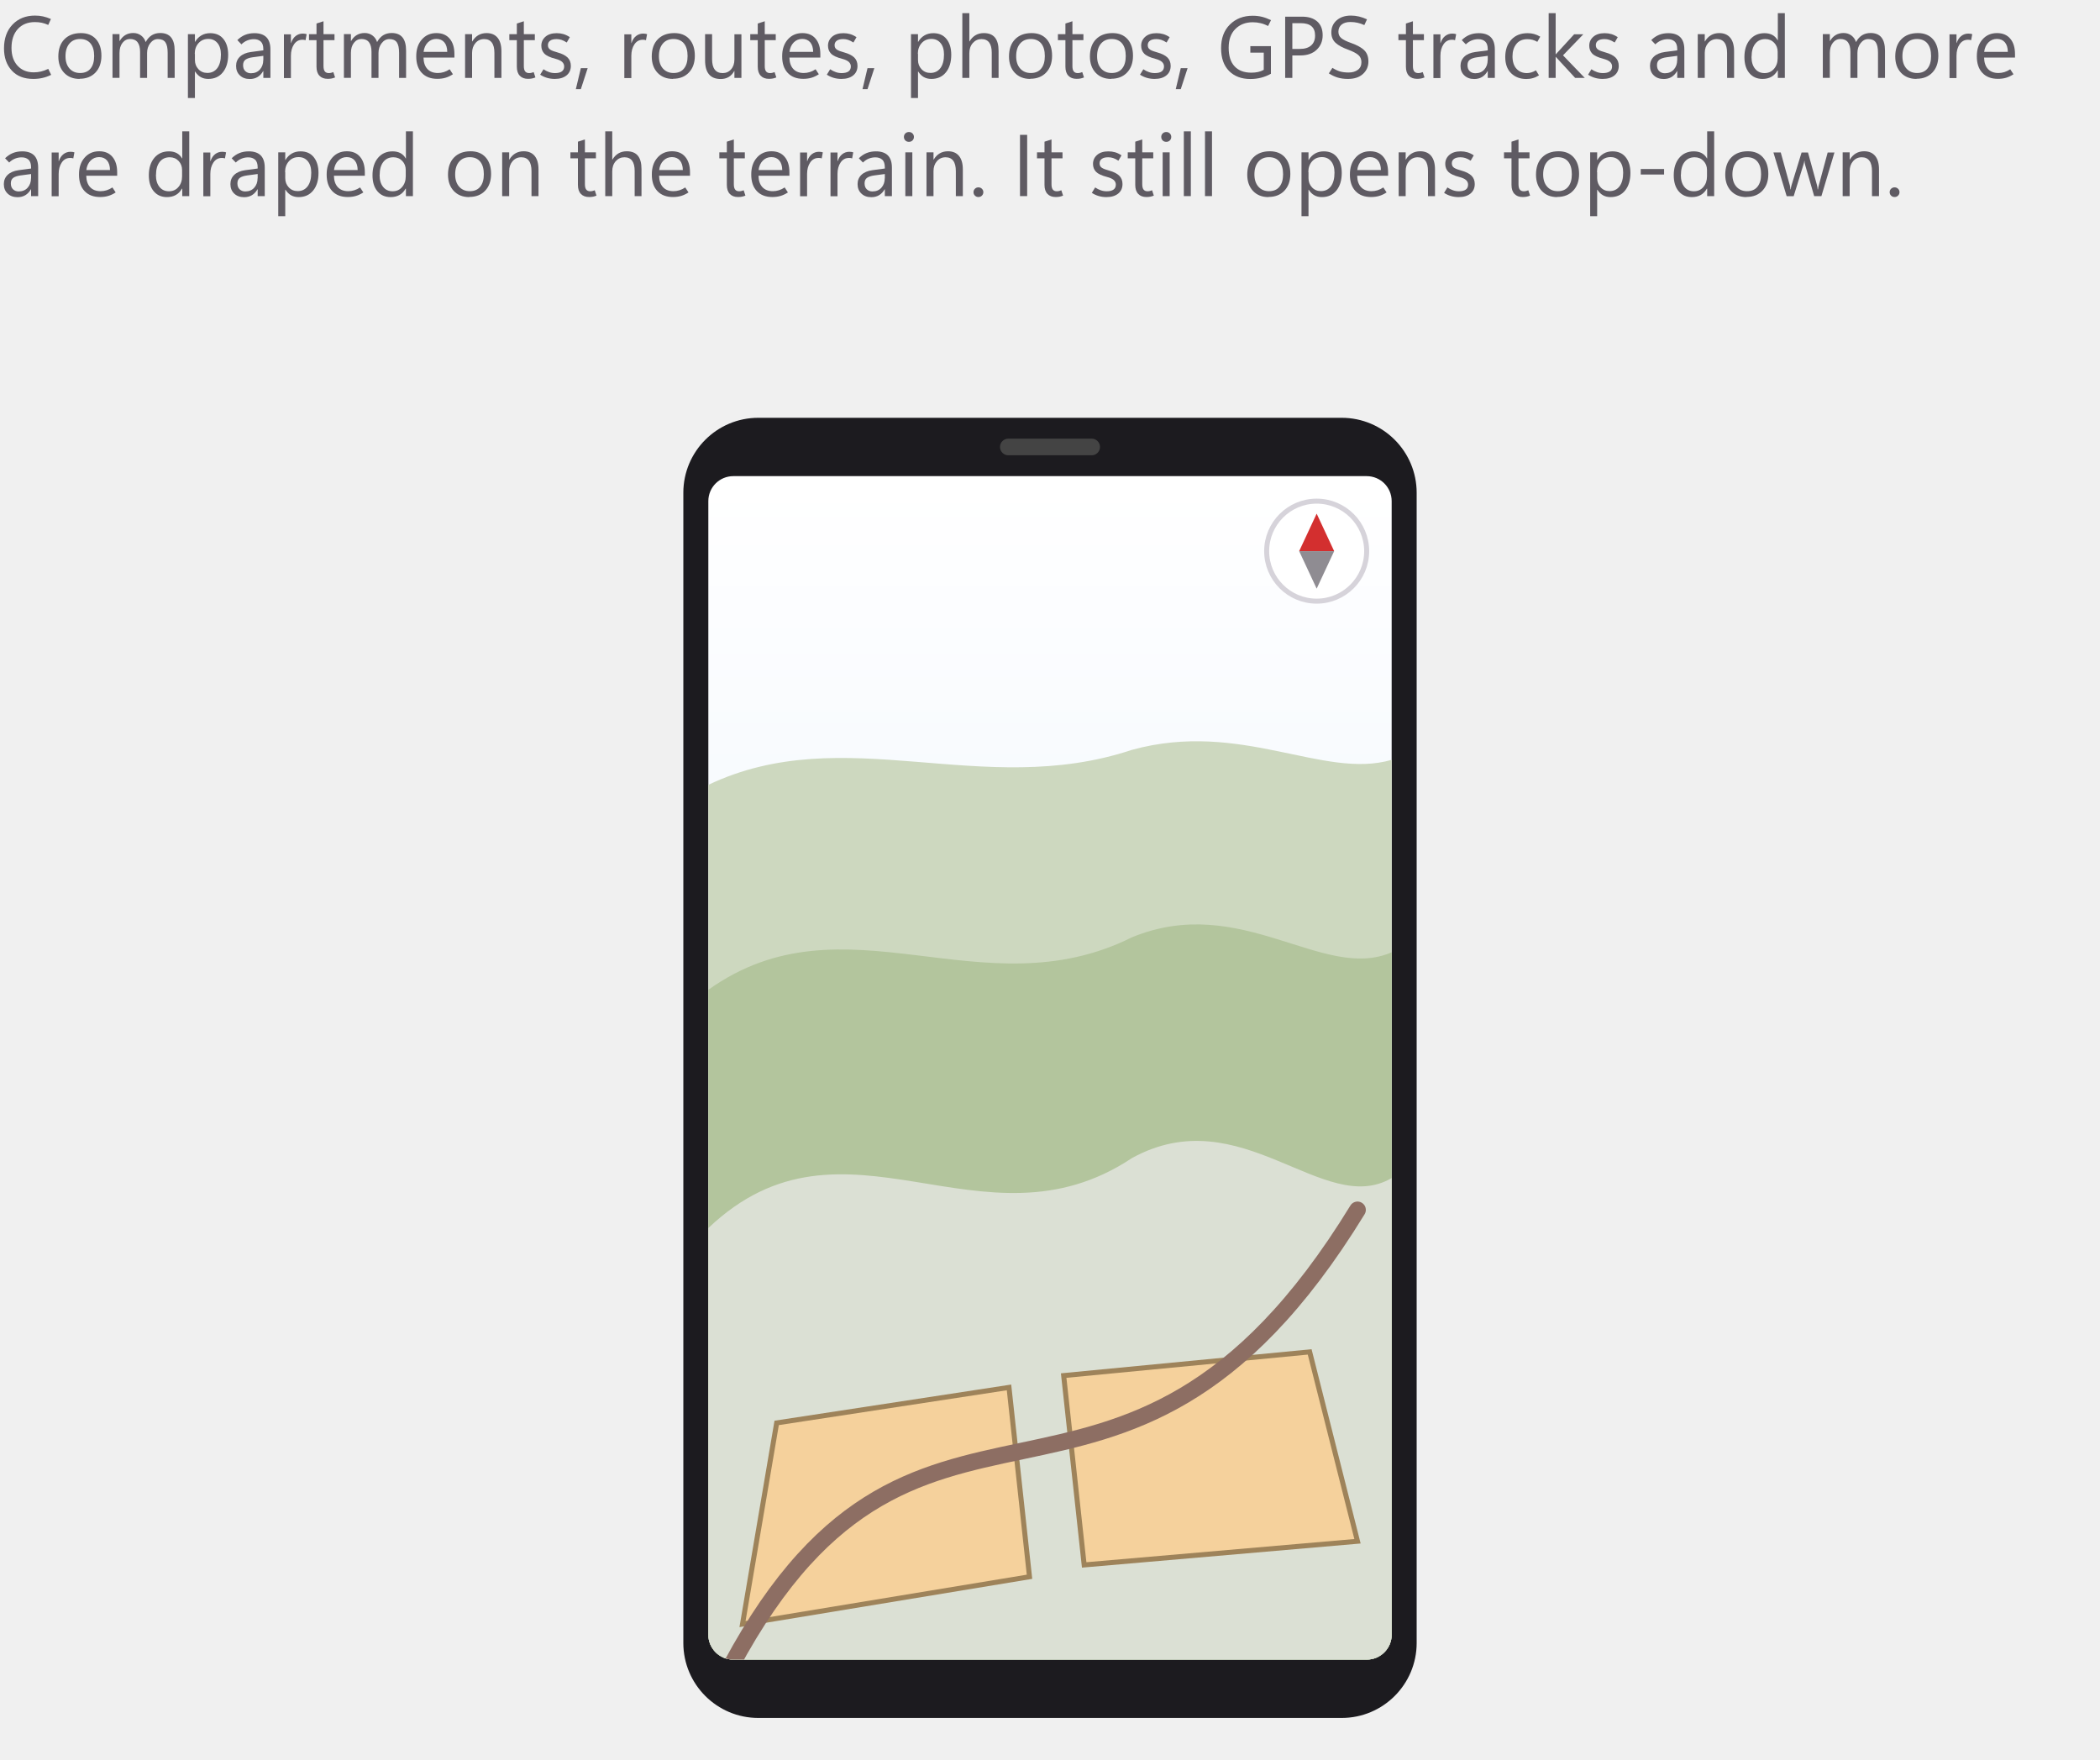
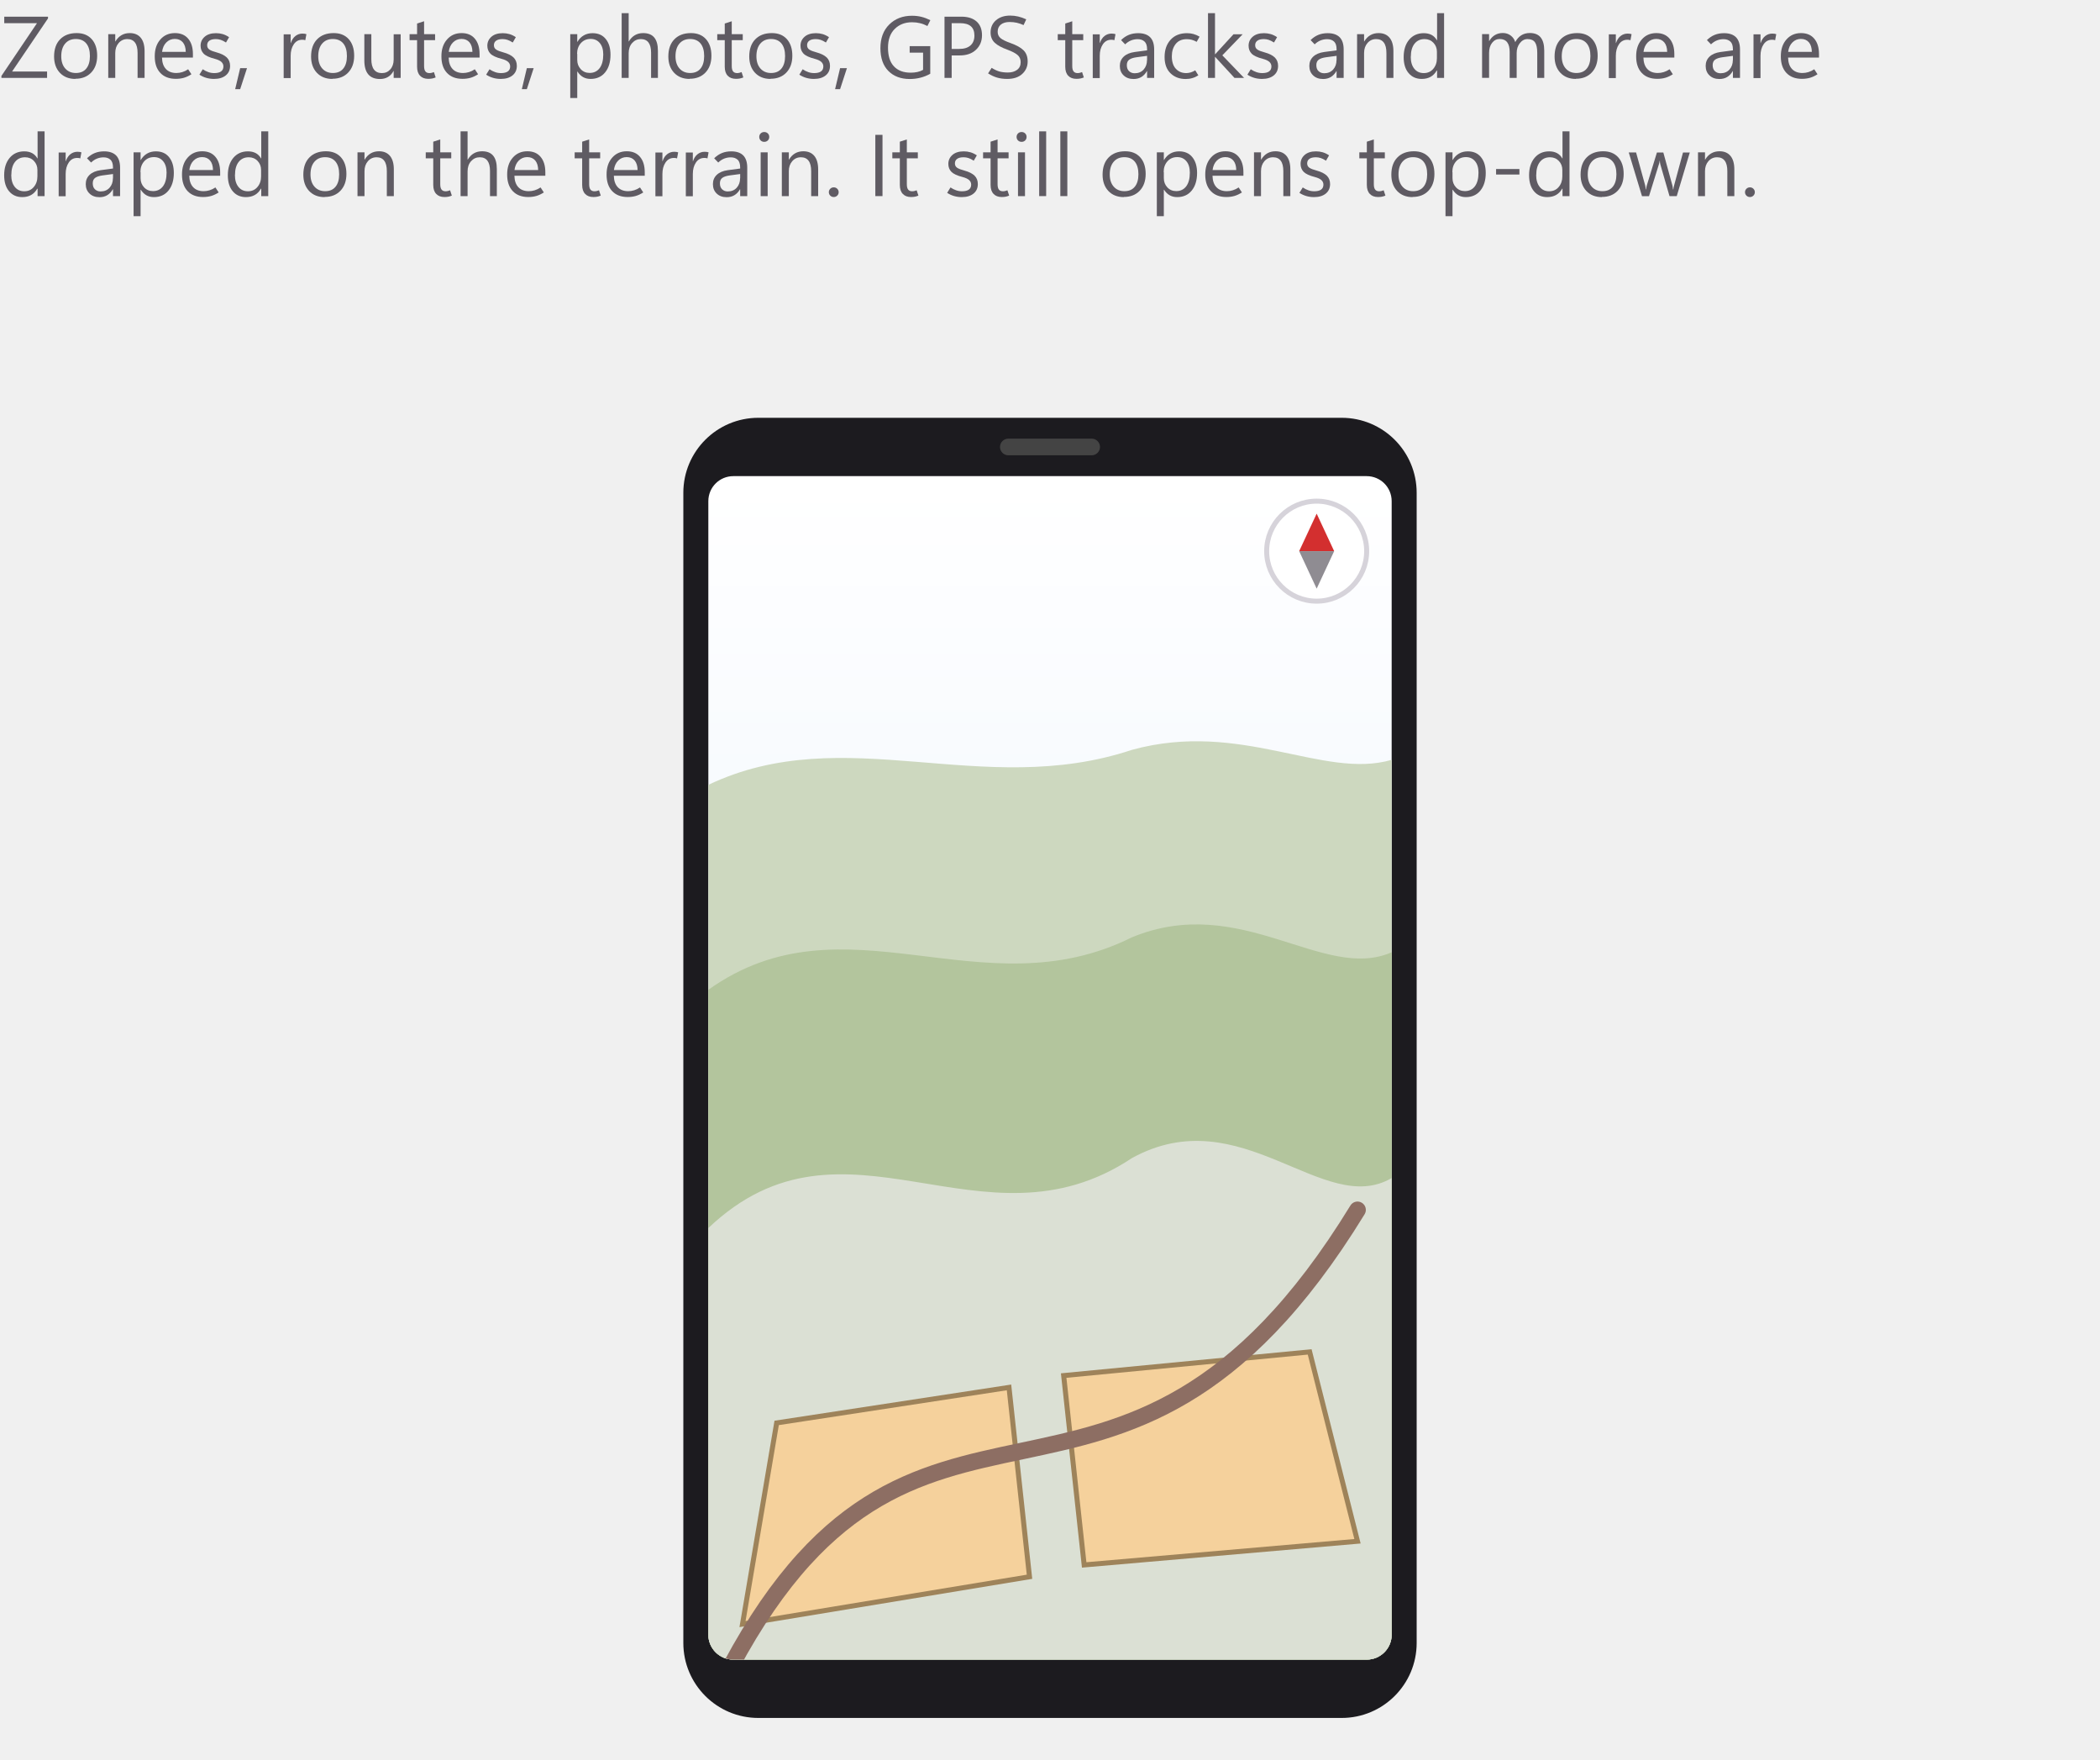
<svg xmlns="http://www.w3.org/2000/svg" xmlns:xlink="http://www.w3.org/1999/xlink" viewBox="0 0 252 211.13" width="252pt" height="211.13pt">
  <g transform="matrix(1 0 0 -1 0 9.35)">
    <use xlink:href="#_a" x="0" y="0" fill="#5f5b63" fill-rule="nonzero" />
-     <use xlink:href="#_b" x="6.5" y="0" fill="#5f5b63" fill-rule="nonzero" />
-     <use xlink:href="#_c" x="12.65" y="0" fill="#5f5b63" fill-rule="nonzero" />
-     <use xlink:href="#_d" x="21.7" y="0" fill="#5f5b63" fill-rule="nonzero" />
-     <use xlink:href="#_e" x="27.87" y="0" fill="#5f5b63" fill-rule="nonzero" />
-     <use xlink:href="#_f" x="33.21" y="0" fill="#5f5b63" fill-rule="nonzero" />
-     <use xlink:href="#_g" x="36.86" y="0" fill="#5f5b63" fill-rule="nonzero" />
-     <use xlink:href="#_c" x="40.42" y="0" fill="#5f5b63" fill-rule="nonzero" />
-     <use xlink:href="#_h" x="49.46" y="0" fill="#5f5b63" fill-rule="nonzero" />
-     <use xlink:href="#_i" x="54.96" y="0" fill="#5f5b63" fill-rule="nonzero" />
-     <use xlink:href="#_g" x="60.9" y="0" fill="#5f5b63" fill-rule="nonzero" />
-     <use xlink:href="#_j" x="64.46" y="0" fill="#5f5b63" fill-rule="nonzero" />
-     <use xlink:href="#_k" x="68.91" y="0" fill="#5f5b63" fill-rule="nonzero" />
-     <use xlink:href="#_f" x="74.06" y="0" fill="#5f5b63" fill-rule="nonzero" />
-     <use xlink:href="#_b" x="77.71" y="0" fill="#5f5b63" fill-rule="nonzero" />
-     <use xlink:href="#_l" x="83.87" y="0" fill="#5f5b63" fill-rule="nonzero" />
-     <use xlink:href="#_g" x="89.81" y="0" fill="#5f5b63" fill-rule="nonzero" />
-     <use xlink:href="#_h" x="93.37" y="0" fill="#5f5b63" fill-rule="nonzero" />
-     <use xlink:href="#_j" x="98.86" y="0" fill="#5f5b63" fill-rule="nonzero" />
-     <use xlink:href="#_k" x="103.31" y="0" fill="#5f5b63" fill-rule="nonzero" />
-     <use xlink:href="#_d" x="108.47" y="0" fill="#5f5b63" fill-rule="nonzero" />
-     <use xlink:href="#_m" x="114.64" y="0" fill="#5f5b63" fill-rule="nonzero" />
-     <use xlink:href="#_b" x="120.58" y="0" fill="#5f5b63" fill-rule="nonzero" />
-     <use xlink:href="#_g" x="126.73" y="0" fill="#5f5b63" fill-rule="nonzero" />
-     <use xlink:href="#_b" x="130.29" y="0" fill="#5f5b63" fill-rule="nonzero" />
-     <use xlink:href="#_j" x="136.44" y="0" fill="#5f5b63" fill-rule="nonzero" />
-     <use xlink:href="#_k" x="140.9" y="0" fill="#5f5b63" fill-rule="nonzero" />
-     <use xlink:href="#_n" x="146.05" y="0" fill="#5f5b63" fill-rule="nonzero" />
-     <use xlink:href="#_o" x="153.25" y="0" fill="#5f5b63" fill-rule="nonzero" />
-     <use xlink:href="#_p" x="159.14" y="0" fill="#5f5b63" fill-rule="nonzero" />
-     <use xlink:href="#_g" x="167.59" y="0" fill="#5f5b63" fill-rule="nonzero" />
-     <use xlink:href="#_f" x="171.15" y="0" fill="#5f5b63" fill-rule="nonzero" />
-     <use xlink:href="#_e" x="174.8" y="0" fill="#5f5b63" fill-rule="nonzero" />
-     <use xlink:href="#_q" x="180.14" y="0" fill="#5f5b63" fill-rule="nonzero" />
-     <use xlink:href="#_r" x="184.99" y="0" fill="#5f5b63" fill-rule="nonzero" />
-     <use xlink:href="#_j" x="190.21" y="0" fill="#5f5b63" fill-rule="nonzero" />
-     <use xlink:href="#_e" x="197.54" y="0" fill="#5f5b63" fill-rule="nonzero" />
-     <use xlink:href="#_i" x="202.88" y="0" fill="#5f5b63" fill-rule="nonzero" />
-     <use xlink:href="#_s" x="208.83" y="0" fill="#5f5b63" fill-rule="nonzero" />
-     <use xlink:href="#_c" x="217.89" y="0" fill="#5f5b63" fill-rule="nonzero" />
-     <use xlink:href="#_b" x="226.93" y="0" fill="#5f5b63" fill-rule="nonzero" />
-     <use xlink:href="#_f" x="233.08" y="0" fill="#5f5b63" fill-rule="nonzero" />
-     <use xlink:href="#_h" x="236.73" y="0" fill="#5f5b63" fill-rule="nonzero" />
+     <use xlink:href="#_b" x="5.99" y="0" fill="#5f5b63" fill-rule="nonzero" />
+     <use xlink:href="#_c" x="12.14" y="0" fill="#5f5b63" fill-rule="nonzero" />
+     <use xlink:href="#_d" x="18.08" y="0" fill="#5f5b63" fill-rule="nonzero" />
+     <use xlink:href="#_e" x="23.57" y="0" fill="#5f5b63" fill-rule="nonzero" />
+     <use xlink:href="#_f" x="28.03" y="0" fill="#5f5b63" fill-rule="nonzero" />
+     <use xlink:href="#_g" x="33.18" y="0" fill="#5f5b63" fill-rule="nonzero" />
+     <use xlink:href="#_b" x="36.83" y="0" fill="#5f5b63" fill-rule="nonzero" />
+     <use xlink:href="#_h" x="42.98" y="0" fill="#5f5b63" fill-rule="nonzero" />
+     <use xlink:href="#_i" x="48.93" y="0" fill="#5f5b63" fill-rule="nonzero" />
+     <use xlink:href="#_d" x="52.48" y="0" fill="#5f5b63" fill-rule="nonzero" />
+     <use xlink:href="#_e" x="57.98" y="0" fill="#5f5b63" fill-rule="nonzero" />
+     <use xlink:href="#_f" x="62.43" y="0" fill="#5f5b63" fill-rule="nonzero" />
+     <use xlink:href="#_j" x="67.58" y="0" fill="#5f5b63" fill-rule="nonzero" />
+     <use xlink:href="#_k" x="73.76" y="0" fill="#5f5b63" fill-rule="nonzero" />
+     <use xlink:href="#_b" x="79.7" y="0" fill="#5f5b63" fill-rule="nonzero" />
+     <use xlink:href="#_i" x="85.85" y="0" fill="#5f5b63" fill-rule="nonzero" />
+     <use xlink:href="#_b" x="89.41" y="0" fill="#5f5b63" fill-rule="nonzero" />
+     <use xlink:href="#_e" x="95.56" y="0" fill="#5f5b63" fill-rule="nonzero" />
+     <use xlink:href="#_f" x="100.02" y="0" fill="#5f5b63" fill-rule="nonzero" />
+     <use xlink:href="#_l" x="105.17" y="0" fill="#5f5b63" fill-rule="nonzero" />
+     <use xlink:href="#_m" x="112.37" y="0" fill="#5f5b63" fill-rule="nonzero" />
+     <use xlink:href="#_n" x="118.25" y="0" fill="#5f5b63" fill-rule="nonzero" />
+     <use xlink:href="#_i" x="126.71" y="0" fill="#5f5b63" fill-rule="nonzero" />
+     <use xlink:href="#_g" x="130.27" y="0" fill="#5f5b63" fill-rule="nonzero" />
+     <use xlink:href="#_o" x="133.92" y="0" fill="#5f5b63" fill-rule="nonzero" />
+     <use xlink:href="#_p" x="139.26" y="0" fill="#5f5b63" fill-rule="nonzero" />
+     <use xlink:href="#_q" x="144.11" y="0" fill="#5f5b63" fill-rule="nonzero" />
+     <use xlink:href="#_e" x="149.33" y="0" fill="#5f5b63" fill-rule="nonzero" />
+     <use xlink:href="#_o" x="156.66" y="0" fill="#5f5b63" fill-rule="nonzero" />
+     <use xlink:href="#_c" x="162" y="0" fill="#5f5b63" fill-rule="nonzero" />
+     <use xlink:href="#_r" x="167.94" y="0" fill="#5f5b63" fill-rule="nonzero" />
+     <use xlink:href="#_s" x="177" y="0" fill="#5f5b63" fill-rule="nonzero" />
+     <use xlink:href="#_b" x="186.05" y="0" fill="#5f5b63" fill-rule="nonzero" />
+     <use xlink:href="#_g" x="192.2" y="0" fill="#5f5b63" fill-rule="nonzero" />
+     <use xlink:href="#_d" x="195.85" y="0" fill="#5f5b63" fill-rule="nonzero" />
+     <use xlink:href="#_o" x="204.22" y="0" fill="#5f5b63" fill-rule="nonzero" />
+     <use xlink:href="#_g" x="209.56" y="0" fill="#5f5b63" fill-rule="nonzero" />
+     <use xlink:href="#_d" x="213.21" y="0" fill="#5f5b63" fill-rule="nonzero" />
  </g>
  <g transform="matrix(1 0 0 -1 0 23.53)">
-     <use xlink:href="#_e" x="0" y="0" fill="#5f5b63" fill-rule="nonzero" />
-     <use xlink:href="#_f" x="5.34" y="0" fill="#5f5b63" fill-rule="nonzero" />
-     <use xlink:href="#_h" x="8.99" y="0" fill="#5f5b63" fill-rule="nonzero" />
-     <use xlink:href="#_s" x="17.36" y="0" fill="#5f5b63" fill-rule="nonzero" />
-     <use xlink:href="#_f" x="23.54" y="0" fill="#5f5b63" fill-rule="nonzero" />
-     <use xlink:href="#_e" x="27.19" y="0" fill="#5f5b63" fill-rule="nonzero" />
-     <use xlink:href="#_d" x="32.54" y="0" fill="#5f5b63" fill-rule="nonzero" />
-     <use xlink:href="#_h" x="38.71" y="0" fill="#5f5b63" fill-rule="nonzero" />
-     <use xlink:href="#_s" x="44.2" y="0" fill="#5f5b63" fill-rule="nonzero" />
-     <use xlink:href="#_b" x="53.26" y="0" fill="#5f5b63" fill-rule="nonzero" />
-     <use xlink:href="#_i" x="59.41" y="0" fill="#5f5b63" fill-rule="nonzero" />
-     <use xlink:href="#_g" x="68.23" y="0" fill="#5f5b63" fill-rule="nonzero" />
-     <use xlink:href="#_m" x="71.79" y="0" fill="#5f5b63" fill-rule="nonzero" />
-     <use xlink:href="#_h" x="77.73" y="0" fill="#5f5b63" fill-rule="nonzero" />
-     <use xlink:href="#_g" x="86.1" y="0" fill="#5f5b63" fill-rule="nonzero" />
-     <use xlink:href="#_h" x="89.66" y="0" fill="#5f5b63" fill-rule="nonzero" />
-     <use xlink:href="#_f" x="95.15" y="0" fill="#5f5b63" fill-rule="nonzero" />
-     <use xlink:href="#_f" x="98.8" y="0" fill="#5f5b63" fill-rule="nonzero" />
-     <use xlink:href="#_e" x="102.45" y="0" fill="#5f5b63" fill-rule="nonzero" />
-     <use xlink:href="#_t" x="107.79" y="0" fill="#5f5b63" fill-rule="nonzero" />
-     <use xlink:href="#_i" x="110.33" y="0" fill="#5f5b63" fill-rule="nonzero" />
-     <use xlink:href="#_u" x="116.27" y="0" fill="#5f5b63" fill-rule="nonzero" />
-     <use xlink:href="#_v" x="121.43" y="0" fill="#5f5b63" fill-rule="nonzero" />
-     <use xlink:href="#_g" x="124.22" y="0" fill="#5f5b63" fill-rule="nonzero" />
-     <use xlink:href="#_j" x="130.66" y="0" fill="#5f5b63" fill-rule="nonzero" />
-     <use xlink:href="#_g" x="135.11" y="0" fill="#5f5b63" fill-rule="nonzero" />
-     <use xlink:href="#_t" x="138.67" y="0" fill="#5f5b63" fill-rule="nonzero" />
-     <use xlink:href="#_w" x="141.21" y="0" fill="#5f5b63" fill-rule="nonzero" />
-     <use xlink:href="#_w" x="143.75" y="0" fill="#5f5b63" fill-rule="nonzero" />
-     <use xlink:href="#_b" x="149.17" y="0" fill="#5f5b63" fill-rule="nonzero" />
-     <use xlink:href="#_d" x="155.33" y="0" fill="#5f5b63" fill-rule="nonzero" />
-     <use xlink:href="#_h" x="161.5" y="0" fill="#5f5b63" fill-rule="nonzero" />
-     <use xlink:href="#_i" x="166.99" y="0" fill="#5f5b63" fill-rule="nonzero" />
-     <use xlink:href="#_j" x="172.93" y="0" fill="#5f5b63" fill-rule="nonzero" />
-     <use xlink:href="#_g" x="180.26" y="0" fill="#5f5b63" fill-rule="nonzero" />
-     <use xlink:href="#_b" x="183.82" y="0" fill="#5f5b63" fill-rule="nonzero" />
-     <use xlink:href="#_d" x="189.97" y="0" fill="#5f5b63" fill-rule="nonzero" />
-     <use xlink:href="#_x" x="196.15" y="0" fill="#5f5b63" fill-rule="nonzero" />
-     <use xlink:href="#_s" x="200.35" y="0" fill="#5f5b63" fill-rule="nonzero" />
-     <use xlink:href="#_b" x="206.53" y="0" fill="#5f5b63" fill-rule="nonzero" />
-     <use xlink:href="#_y" x="212.68" y="0" fill="#5f5b63" fill-rule="nonzero" />
-     <use xlink:href="#_i" x="220.27" y="0" fill="#5f5b63" fill-rule="nonzero" />
-     <use xlink:href="#_u" x="226.21" y="0" fill="#5f5b63" fill-rule="nonzero" />
+     <use xlink:href="#_r" x="0" y="0" fill="#5f5b63" fill-rule="nonzero" />
+     <use xlink:href="#_g" x="6.18" y="0" fill="#5f5b63" fill-rule="nonzero" />
+     <use xlink:href="#_o" x="9.83" y="0" fill="#5f5b63" fill-rule="nonzero" />
+     <use xlink:href="#_j" x="15.18" y="0" fill="#5f5b63" fill-rule="nonzero" />
+     <use xlink:href="#_d" x="21.35" y="0" fill="#5f5b63" fill-rule="nonzero" />
+     <use xlink:href="#_r" x="26.84" y="0" fill="#5f5b63" fill-rule="nonzero" />
+     <use xlink:href="#_b" x="35.9" y="0" fill="#5f5b63" fill-rule="nonzero" />
+     <use xlink:href="#_c" x="42.05" y="0" fill="#5f5b63" fill-rule="nonzero" />
+     <use xlink:href="#_i" x="50.87" y="0" fill="#5f5b63" fill-rule="nonzero" />
+     <use xlink:href="#_k" x="54.43" y="0" fill="#5f5b63" fill-rule="nonzero" />
+     <use xlink:href="#_d" x="60.37" y="0" fill="#5f5b63" fill-rule="nonzero" />
+     <use xlink:href="#_i" x="68.74" y="0" fill="#5f5b63" fill-rule="nonzero" />
+     <use xlink:href="#_d" x="72.3" y="0" fill="#5f5b63" fill-rule="nonzero" />
+     <use xlink:href="#_g" x="77.79" y="0" fill="#5f5b63" fill-rule="nonzero" />
+     <use xlink:href="#_g" x="81.44" y="0" fill="#5f5b63" fill-rule="nonzero" />
+     <use xlink:href="#_o" x="85.09" y="0" fill="#5f5b63" fill-rule="nonzero" />
+     <use xlink:href="#_t" x="90.43" y="0" fill="#5f5b63" fill-rule="nonzero" />
+     <use xlink:href="#_c" x="92.97" y="0" fill="#5f5b63" fill-rule="nonzero" />
+     <use xlink:href="#_u" x="98.91" y="0" fill="#5f5b63" fill-rule="nonzero" />
+     <use xlink:href="#_v" x="104.07" y="0" fill="#5f5b63" fill-rule="nonzero" />
+     <use xlink:href="#_i" x="106.86" y="0" fill="#5f5b63" fill-rule="nonzero" />
+     <use xlink:href="#_e" x="113.3" y="0" fill="#5f5b63" fill-rule="nonzero" />
+     <use xlink:href="#_i" x="117.75" y="0" fill="#5f5b63" fill-rule="nonzero" />
+     <use xlink:href="#_t" x="121.31" y="0" fill="#5f5b63" fill-rule="nonzero" />
+     <use xlink:href="#_w" x="123.85" y="0" fill="#5f5b63" fill-rule="nonzero" />
+     <use xlink:href="#_w" x="126.39" y="0" fill="#5f5b63" fill-rule="nonzero" />
+     <use xlink:href="#_b" x="131.81" y="0" fill="#5f5b63" fill-rule="nonzero" />
+     <use xlink:href="#_j" x="137.97" y="0" fill="#5f5b63" fill-rule="nonzero" />
+     <use xlink:href="#_d" x="144.14" y="0" fill="#5f5b63" fill-rule="nonzero" />
+     <use xlink:href="#_c" x="149.63" y="0" fill="#5f5b63" fill-rule="nonzero" />
+     <use xlink:href="#_e" x="155.57" y="0" fill="#5f5b63" fill-rule="nonzero" />
+     <use xlink:href="#_i" x="162.9" y="0" fill="#5f5b63" fill-rule="nonzero" />
+     <use xlink:href="#_b" x="166.46" y="0" fill="#5f5b63" fill-rule="nonzero" />
+     <use xlink:href="#_j" x="172.61" y="0" fill="#5f5b63" fill-rule="nonzero" />
+     <use xlink:href="#_x" x="178.79" y="0" fill="#5f5b63" fill-rule="nonzero" />
+     <use xlink:href="#_r" x="182.99" y="0" fill="#5f5b63" fill-rule="nonzero" />
+     <use xlink:href="#_b" x="189.17" y="0" fill="#5f5b63" fill-rule="nonzero" />
+     <use xlink:href="#_y" x="195.32" y="0" fill="#5f5b63" fill-rule="nonzero" />
+     <use xlink:href="#_c" x="202.91" y="0" fill="#5f5b63" fill-rule="nonzero" />
+     <use xlink:href="#_u" x="208.85" y="0" fill="#5f5b63" fill-rule="nonzero" />
  </g>
  <g transform="translate(82 50.13)">
    <path fill="#1c1b1f" fill-rule="nonzero" d="M 0 0m 0 9c 0 -4.97 4.03 -9 9 -9h 70c 4.97 0 9 4.03 9 9v 138c 0 4.97 -4.03 9 -9 9h -70c -4.97 0 -9 -4.03 -9 -9Z " />
    <g transform="translate(3 7)" clip-path="url(#_z)">
      <g>
        <g clip-path="url(#_ba)">
          <path fill="url(#_bc)" fill-rule="nonzero" d="M 0 0v 142h 82v -142Z " />
          <path fill="#cdd8bf" fill-rule="nonzero" d="M 0 0m 0 37.04c 16.4 -7.8 32.8 1.8 50.84 -4.2c 13.12 -3.6 22.96 3.6 31.16 1.2v 107.96h -82c 0 0 -16.4 -97.16 0 -104.96Z " />
          <path fill="#b3c59d" fill-rule="nonzero" d="M 0 0m 0 61.63c 16.4 -11.7 32.8 2.7 50.84 -6.3c 13.12 -5.4 22.96 5.4 31.16 1.8v 84.87h -82c 0 0 -16.4 -68.67 0 -80.37Z " />
          <path fill="#dbe0d4" fill-rule="nonzero" d="M 0 0m 0 90.22c 16.4 -15.6 32.8 3.6 50.84 -8.4c 13.12 -7.2 22.96 7.2 31.16 2.4v 57.78h -82c 0 0 -16.4 -36.18 0 -51.78Z " />
          <path fill="#f5d19c" fill-rule="nonzero" stroke="#9e835a" stroke-width="0.6" stroke-linecap="butt" stroke-linejoin="miter" stroke-miterlimit="4" d="M 0 0m 8.2 113.6l 27.88 -4.26l 2.46 22.72l -34.44 5.68Z " />
          <path fill="#f5d19c" fill-rule="nonzero" stroke="#9e835a" stroke-width="0.6" stroke-linecap="butt" stroke-linejoin="miter" stroke-miterlimit="4" d="M 0 0m 42.64 107.92l 29.52 -2.84l 5.74 22.72l -32.8 2.84Z " />
          <path fill="none" stroke="#8d6e63" stroke-width="2" stroke-linecap="round" stroke-linejoin="miter" stroke-miterlimit="4" d="M 0 0m 1.64 144.84c 22.96 -45.44 47.56 -9.94 76.26 -56.8" />
        </g>
        <g transform="translate(67 3)">
          <path fill="#ffffff" fill-rule="nonzero" stroke="#d6d3da" stroke-width="0.6" stroke-linecap="butt" stroke-linejoin="miter" stroke-miterlimit="4" d="M 0 0m 0 6c 0 -3.31 2.69 -6 6 -6c 3.31 0 6 2.69 6 6c 0 3.31 -2.69 6 -6 6c -3.31 0 -6 -2.69 -6 -6" />
          <path fill="#d32f2f" fill-rule="nonzero" d="M 0 0m 3.9 6l 2.1 -4.5l 2.1 4.5Z " />
          <path fill="#8f8c92" fill-rule="nonzero" d="M 0 0m 3.9 6l 2.1 4.5l 2.1 -4.5Z " />
        </g>
      </g>
    </g>
    <path fill="#444444" fill-rule="nonzero" transform="translate(38 2.5)" d="M 0 0m 0 1c 0 -0.55 0.45 -1 1 -1h 10c 0.55 0 1 0.45 1 1c 0 0.55 -0.45 1 -1 1h -10c -0.55 0 -1 -0.45 -1 -1Z " />
  </g>
  <defs>
    <symbol id="_a" overflow="visible">
-       <path d="M 0 0m 6.14 0.37q -0.53 -0.26 -1.04 -0.37q -0.51 -0.12 -1.1 -0.12q -1.67 0 -2.59 1.01q -0.93 1.01 -0.93 2.65q 0 1.8 1.03 2.87q 1.03 1.07 2.69 1.07q 0.52 0 0.97 -0.1q 0.45 -0.1 0.94 -0.31l -0.32 -0.71q -0.41 0.18 -0.78 0.26q -0.38 0.08 -0.82 0.08q -1.29 0 -2.05 -0.83q -0.76 -0.83 -0.76 -2.27q 0 -1.35 0.73 -2.14q 0.73 -0.79 1.94 -0.79q 0.45 0 0.87 0.1q 0.43 0.1 0.87 0.32l 0.34 -0.7Z " />
+       <path d="M 0 0m 5.66 0h -5.49v 0.24l 4.27 6.33h -3.93v 0.78h 5.25v -0.21l -4.31 -6.37h 4.2v -0.78Z " />
    </symbol>
    <symbol id="_b" overflow="visible">
      <path d="M 0 0m 3.05 -0.12q -1.16 0 -1.86 0.74q -0.69 0.74 -0.69 1.95q 0 1.32 0.72 2.06q 0.72 0.74 1.96 0.75q 1.17 0.01 1.83 -0.72q 0.66 -0.73 0.66 -2q 0 -1.26 -0.71 -2.01q -0.71 -0.75 -1.9 -0.75Z m 0.06 0.71q 0.82 0 1.25 0.53q 0.44 0.53 0.44 1.5q 0 0.99 -0.44 1.52q -0.44 0.53 -1.25 0.53q -0.81 0 -1.28 -0.55q -0.47 -0.55 -0.47 -1.52q 0 -0.93 0.48 -1.47q 0.48 -0.54 1.28 -0.54Z " />
    </symbol>
    <symbol id="_c" overflow="visible">
+       <path d="M 0 0m 5.21 0h -0.84v 2.99q 0 0.84 -0.31 1.25q -0.31 0.42 -0.92 0.42q -0.63 0 -1.04 -0.47q -0.41 -0.47 -0.41 -1.2v -2.99h -0.84v 5.25h 0.84v -0.87h 0.02q 0.3 0.5 0.73 0.75q 0.43 0.25 0.99 0.25q 0.86 0 1.32 -0.56q 0.46 -0.56 0.46 -1.61v -3.21Z " />
+     </symbol>
+     <symbol id="_d" overflow="visible">
+       <path d="M 0 0m 5.07 2.44h -3.71q 0.02 -0.89 0.47 -1.37q 0.45 -0.48 1.26 -0.48q 0.35 0 0.71 0.11q 0.36 0.11 0.7 0.34l 0.39 -0.6q -0.45 -0.29 -0.89 -0.42q -0.45 -0.13 -0.98 -0.13q -1.19 0 -1.86 0.71q -0.67 0.71 -0.67 1.97q -0.01 1.27 0.67 2.04q 0.67 0.77 1.75 0.77q 1.03 0 1.59 -0.67q 0.57 -0.67 0.57 -1.85v -0.42Z m -0.86 0.69q -0.01 0.73 -0.35 1.14q -0.35 0.41 -0.96 0.41q -0.6 0 -1.02 -0.42q -0.42 -0.42 -0.51 -1.13h 2.84Z " />
+     </symbol>
+     <symbol id="_e" overflow="visible">
+       <path d="M 0 0m 0.36 0.39l 0.4 0.65q 0.34 -0.23 0.67 -0.34q 0.33 -0.12 0.71 -0.12q 0.54 0 0.82 0.2q 0.28 0.2 0.28 0.6q 0 0.32 -0.25 0.55q -0.25 0.22 -0.78 0.36q -0.98 0.25 -1.35 0.63q -0.36 0.38 -0.36 0.94q 0 0.65 0.49 1.08q 0.49 0.43 1.36 0.43q 0.42 0 0.8 -0.11q 0.38 -0.11 0.77 -0.37l -0.37 -0.64q -0.36 0.23 -0.64 0.32q -0.28 0.09 -0.58 0.09q -0.51 0 -0.77 -0.19q -0.27 -0.19 -0.27 -0.54q 0 -0.35 0.27 -0.53q 0.27 -0.18 0.88 -0.34q 0.8 -0.22 1.2 -0.6q 0.4 -0.39 0.4 -1.01q 0 -0.73 -0.52 -1.15q -0.52 -0.42 -1.41 -0.42q -0.48 0 -0.93 0.13q -0.44 0.13 -0.82 0.38Z " />
+     </symbol>
+     <symbol id="_f" overflow="visible">
+       <path d="M 0 0m 1.61 1.17l -0.82 -2.52h -0.6l 0.6 2.52h 0.82Z " />
+     </symbol>
+     <symbol id="_g" overflow="visible">
+       <path d="M 0 0m 3.44 4.53q -0.1 0.03 -0.17 0.04q -0.08 0.01 -0.19 0.01q -0.64 0 -1.01 -0.55q -0.37 -0.55 -0.37 -1.37v -2.68h -0.84v 5.25h 0.84v -1.04h 0.02q 0.18 0.55 0.55 0.84q 0.37 0.29 0.85 0.29q 0.16 0 0.27 -0.02q 0.11 -0.02 0.2 -0.05l -0.14 -0.75Z " />
+     </symbol>
+     <symbol id="_h" overflow="visible">
+       <path d="M 0 0m 5.1 0h -0.84v 0.83h -0.02q -0.26 -0.48 -0.67 -0.72q -0.41 -0.24 -0.95 -0.24q -0.94 0 -1.41 0.56q -0.47 0.56 -0.47 1.68v 3.14h 0.84v -3q 0 -0.83 0.32 -1.25q 0.32 -0.42 0.95 -0.42q 0.62 0 1.01 0.45q 0.4 0.45 0.4 1.19v 3.02h 0.84v -5.25Z " />
+     </symbol>
+     <symbol id="_i" overflow="visible">
+       <path d="M 0 0m 3.35 0.06q -0.22 -0.09 -0.42 -0.13q -0.21 -0.04 -0.47 -0.04q -0.63 0 -0.98 0.37q -0.36 0.37 -0.36 1.08v 3.19h -0.9v 0.72h 0.9v 1.28l 0.84 0.27v -1.55h 1.32v -0.72h -1.32v -3.1q 0 -0.45 0.16 -0.65q 0.16 -0.2 0.48 -0.2q 0.15 0 0.3 0.04q 0.14 0.04 0.24 0.08l 0.21 -0.64Z " />
+     </symbol>
+     <symbol id="_j" overflow="visible">
+       <path d="M 0 0m 1.71 0.76h -0.02v -3.17h -0.84v 7.66h 0.84v -0.92h 0.02q 0.31 0.52 0.77 0.78q 0.45 0.26 1.05 0.26q 1.02 0 1.58 -0.7q 0.57 -0.7 0.57 -1.89q 0 -1.32 -0.64 -2.11q -0.64 -0.79 -1.75 -0.79q -0.51 0 -0.9 0.22q -0.39 0.22 -0.67 0.66Z m -0.02 2.12v -0.73q 0 -0.65 0.42 -1.1q 0.42 -0.45 1.07 -0.45q 0.76 0 1.2 0.58q 0.43 0.58 0.43 1.63q 0 0.88 -0.41 1.37q -0.41 0.5 -1.1 0.5q -0.73 0 -1.18 -0.51q -0.45 -0.51 -0.45 -1.28Z " />
+     </symbol>
+     <symbol id="_k" overflow="visible">
+       <path d="M 0 0m 5.21 0h -0.84v 3.02q 0 0.82 -0.31 1.23q -0.31 0.41 -0.92 0.41q -0.62 0 -1.04 -0.47q -0.42 -0.47 -0.42 -1.22v -2.97h -0.84v 7.77h 0.84v -3.39h 0.02q 0.3 0.5 0.73 0.75q 0.43 0.25 0.99 0.25q 0.89 0 1.33 -0.53q 0.44 -0.53 0.44 -1.6v -3.24Z " />
+     </symbol>
+     <symbol id="_l" overflow="visible">
+       <path d="M 0 0m 6.46 0.5q -0.55 -0.31 -1.17 -0.47q -0.62 -0.16 -1.29 -0.16q -1.61 0 -2.57 0.97q -0.95 0.97 -0.95 2.73q 0 1.79 1.06 2.84q 1.06 1.05 2.73 1.05q 0.61 0 1.13 -0.13q 0.52 -0.13 1.07 -0.4l -0.35 -0.7q -0.46 0.24 -0.9 0.34q -0.44 0.11 -0.95 0.11q -1.26 0 -2.07 -0.8q -0.81 -0.8 -0.81 -2.26q 0 -1.48 0.71 -2.23q 0.71 -0.76 2.01 -0.76q 0.43 0 0.8 0.08q 0.37 0.08 0.69 0.26v 2.06h -1.61v 0.78h 2.47v -3.33Z " />
+     </symbol>
+     <symbol id="_m" overflow="visible">
+       <path d="M 0 0m 1.83 2.7v -2.7h -0.86v 7.35h 2.02q 1.18 0 1.83 -0.58q 0.65 -0.58 0.65 -1.65q 0 -1.06 -0.72 -1.74q -0.72 -0.68 -1.95 -0.68h -0.97Z m 0 3.88v -3.1h 0.9q 0.89 0 1.36 0.42q 0.47 0.42 0.47 1.18q 0 0.75 -0.43 1.12q -0.43 0.37 -1.29 0.37h -1.01Z " />
+     </symbol>
+     <symbol id="_n" overflow="visible">
+       <path d="M 0 0m 0.33 0.56l 0.42 0.65q 0.45 -0.29 0.9 -0.43q 0.45 -0.13 1.05 -0.13q 0.67 0 1.1 0.32q 0.43 0.32 0.43 0.92q 0 0.54 -0.37 0.86q -0.37 0.32 -1.2 0.63q -1.04 0.37 -1.54 0.84q -0.5 0.47 -0.5 1.24q 0 0.9 0.65 1.46q 0.65 0.56 1.7 0.56q 0.49 0 0.96 -0.11q 0.47 -0.11 0.97 -0.34l -0.32 -0.69q -0.42 0.19 -0.82 0.28q -0.4 0.09 -0.86 0.09q -0.66 0 -1.05 -0.31q -0.38 -0.31 -0.38 -0.86q 0 -0.48 0.35 -0.77q 0.35 -0.29 1.18 -0.58q 1.11 -0.4 1.59 -0.89q 0.48 -0.49 0.48 -1.33q 0 -0.89 -0.65 -1.49q -0.65 -0.6 -1.81 -0.6q -0.66 0 -1.21 0.16q -0.55 0.16 -1.1 0.52Z " />
+     </symbol>
+     <symbol id="_o" overflow="visible">
+       <path d="M 0 0m 4.57 0h -0.84v 0.82h -0.02q -0.27 -0.47 -0.67 -0.71q -0.4 -0.24 -0.93 -0.24q -0.74 0 -1.19 0.43q -0.46 0.43 -0.46 1.14q 0 0.67 0.46 1.11q 0.46 0.44 1.31 0.56l 1.5 0.2v 0.12q 0 0.66 -0.31 0.94q -0.31 0.28 -0.82 0.28q -0.41 0 -0.79 -0.15q -0.38 -0.15 -0.71 -0.47l -0.49 0.51q 0.44 0.43 0.94 0.63q 0.5 0.2 1.11 0.2q 0.95 0 1.44 -0.49q 0.48 -0.49 0.48 -1.47v -3.41Z m -0.84 2.13v 0.52l -1.27 -0.17q -0.58 -0.08 -0.87 -0.29q -0.29 -0.21 -0.29 -0.66q 0 -0.47 0.27 -0.72q 0.27 -0.25 0.67 -0.25q 0.68 0 1.08 0.45q 0.4 0.45 0.4 1.13Z " />
+     </symbol>
+     <symbol id="_p" overflow="visible">
+       <path d="M 0 0m 4.54 0.31q -0.36 -0.23 -0.73 -0.33q -0.36 -0.11 -0.79 -0.11q -1.11 0 -1.82 0.69q -0.71 0.69 -0.71 1.95q 0 1.28 0.72 2.07q 0.72 0.79 1.97 0.79q 0.41 0 0.77 -0.1q 0.37 -0.1 0.74 -0.32l -0.35 -0.62q -0.29 0.16 -0.57 0.24q -0.28 0.08 -0.62 0.08q -0.87 0 -1.33 -0.58q -0.46 -0.58 -0.46 -1.47q 0 -0.98 0.48 -1.5q 0.48 -0.52 1.25 -0.52q 0.25 0 0.53 0.08q 0.27 0.08 0.55 0.25l 0.37 -0.6Z " />
+     </symbol>
+     <symbol id="_q" overflow="visible">
+       <path d="M 0 0m 5.21 0h -1.18l -2.32 2.52h -0.02v -2.52h -0.84v 7.77h 0.84v -4.93h 0.02l 2.2 2.4h 1.1l -2.44 -2.53l 2.62 -2.72Z " />
+     </symbol>
+     <symbol id="_r" overflow="visible">
+       <path d="M 0 0m 4.47 0.89q -0.29 -0.51 -0.74 -0.76q -0.45 -0.25 -1.06 -0.25q -0.99 0 -1.58 0.7q -0.59 0.7 -0.59 1.92q 0 1.3 0.66 2.09q 0.66 0.78 1.75 0.78q 0.54 0 0.94 -0.21q 0.39 -0.21 0.64 -0.64h 0.02v 3.25h 0.84v -7.77h -0.84v 0.89h -0.02Z m -3.12 1.65q 0 -0.91 0.42 -1.43q 0.42 -0.53 1.14 -0.53q 0.71 0 1.14 0.51q 0.44 0.51 0.44 1.28v 0.77q 0 0.64 -0.42 1.08q -0.42 0.44 -1.06 0.44q -0.77 0 -1.21 -0.56q -0.44 -0.56 -0.44 -1.56Z " />
+     </symbol>
+     <symbol id="_s" overflow="visible">
      <path d="M 0 0m 8.31 0h -0.84v 3.01q 0 0.87 -0.27 1.26q -0.27 0.39 -0.9 0.39q -0.54 0 -0.92 -0.49q -0.38 -0.49 -0.38 -1.18v -2.99h -0.84v 3.12q 0 0.77 -0.3 1.16q -0.3 0.39 -0.9 0.39q -0.55 0 -0.91 -0.46q -0.36 -0.46 -0.36 -1.21v -2.99h -0.84v 5.25h 0.84v -0.83h 0.02q 0.28 0.48 0.69 0.72q 0.41 0.24 0.94 0.24q 0.54 0 0.94 -0.3q 0.4 -0.3 0.55 -0.79q 0.29 0.54 0.73 0.82q 0.44 0.27 1.02 0.27q 0.87 0 1.3 -0.53q 0.43 -0.53 0.43 -1.6v -3.24Z " />
-     </symbol>
-     <symbol id="_d" overflow="visible">
-       <path d="M 0 0m 1.71 0.76h -0.02v -3.17h -0.84v 7.66h 0.84v -0.92h 0.02q 0.31 0.52 0.77 0.78q 0.45 0.26 1.05 0.26q 1.02 0 1.58 -0.7q 0.57 -0.7 0.57 -1.89q 0 -1.32 -0.64 -2.11q -0.64 -0.79 -1.75 -0.79q -0.51 0 -0.9 0.22q -0.39 0.22 -0.67 0.66Z m -0.02 2.12v -0.73q 0 -0.65 0.42 -1.1q 0.42 -0.45 1.07 -0.45q 0.76 0 1.2 0.58q 0.43 0.58 0.43 1.63q 0 0.88 -0.41 1.37q -0.41 0.5 -1.1 0.5q -0.73 0 -1.18 -0.51q -0.45 -0.51 -0.45 -1.28Z " />
-     </symbol>
-     <symbol id="_e" overflow="visible">
-       <path d="M 0 0m 4.57 0h -0.84v 0.82h -0.02q -0.27 -0.47 -0.67 -0.71q -0.4 -0.24 -0.93 -0.24q -0.74 0 -1.19 0.43q -0.46 0.43 -0.46 1.14q 0 0.67 0.46 1.11q 0.46 0.44 1.31 0.56l 1.5 0.2v 0.12q 0 0.66 -0.31 0.94q -0.31 0.28 -0.82 0.28q -0.41 0 -0.79 -0.15q -0.38 -0.15 -0.71 -0.47l -0.49 0.51q 0.44 0.43 0.94 0.63q 0.5 0.2 1.11 0.2q 0.95 0 1.44 -0.49q 0.48 -0.49 0.48 -1.47v -3.41Z m -0.84 2.13v 0.52l -1.27 -0.17q -0.58 -0.08 -0.87 -0.29q -0.29 -0.21 -0.29 -0.66q 0 -0.47 0.27 -0.72q 0.27 -0.25 0.67 -0.25q 0.68 0 1.08 0.45q 0.4 0.45 0.4 1.13Z " />
-     </symbol>
-     <symbol id="_f" overflow="visible">
-       <path d="M 0 0m 3.44 4.53q -0.1 0.03 -0.17 0.04q -0.08 0.01 -0.19 0.01q -0.64 0 -1.01 -0.55q -0.37 -0.55 -0.37 -1.37v -2.68h -0.84v 5.25h 0.84v -1.04h 0.02q 0.18 0.55 0.55 0.84q 0.37 0.29 0.85 0.29q 0.16 0 0.27 -0.02q 0.11 -0.02 0.2 -0.05l -0.14 -0.75Z " />
-     </symbol>
-     <symbol id="_g" overflow="visible">
-       <path d="M 0 0m 3.35 0.06q -0.22 -0.09 -0.42 -0.13q -0.21 -0.04 -0.47 -0.04q -0.63 0 -0.98 0.37q -0.36 0.37 -0.36 1.08v 3.19h -0.9v 0.72h 0.9v 1.28l 0.84 0.27v -1.55h 1.32v -0.72h -1.32v -3.1q 0 -0.45 0.16 -0.65q 0.16 -0.2 0.48 -0.2q 0.15 0 0.3 0.04q 0.14 0.04 0.24 0.08l 0.21 -0.64Z " />
-     </symbol>
-     <symbol id="_h" overflow="visible">
-       <path d="M 0 0m 5.07 2.44h -3.71q 0.02 -0.89 0.47 -1.37q 0.45 -0.48 1.26 -0.48q 0.35 0 0.71 0.11q 0.36 0.11 0.7 0.34l 0.39 -0.6q -0.45 -0.29 -0.89 -0.42q -0.45 -0.13 -0.98 -0.13q -1.19 0 -1.86 0.71q -0.67 0.71 -0.67 1.97q -0.01 1.27 0.67 2.04q 0.67 0.77 1.75 0.77q 1.03 0 1.59 -0.67q 0.57 -0.67 0.57 -1.85v -0.42Z m -0.86 0.69q -0.01 0.73 -0.35 1.14q -0.35 0.41 -0.96 0.41q -0.6 0 -1.02 -0.42q -0.42 -0.42 -0.51 -1.13h 2.84Z " />
-     </symbol>
-     <symbol id="_i" overflow="visible">
-       <path d="M 0 0m 5.21 0h -0.84v 2.99q 0 0.84 -0.31 1.25q -0.31 0.42 -0.92 0.42q -0.63 0 -1.04 -0.47q -0.41 -0.47 -0.41 -1.2v -2.99h -0.84v 5.25h 0.84v -0.87h 0.02q 0.3 0.5 0.73 0.75q 0.43 0.25 0.99 0.25q 0.86 0 1.32 -0.56q 0.46 -0.56 0.46 -1.61v -3.21Z " />
-     </symbol>
-     <symbol id="_j" overflow="visible">
-       <path d="M 0 0m 0.36 0.39l 0.4 0.65q 0.34 -0.23 0.67 -0.34q 0.33 -0.12 0.71 -0.12q 0.54 0 0.82 0.2q 0.28 0.2 0.28 0.6q 0 0.32 -0.25 0.55q -0.25 0.22 -0.78 0.36q -0.98 0.25 -1.35 0.63q -0.36 0.38 -0.36 0.94q 0 0.65 0.49 1.08q 0.49 0.43 1.36 0.43q 0.42 0 0.8 -0.11q 0.38 -0.11 0.77 -0.37l -0.37 -0.64q -0.36 0.23 -0.64 0.32q -0.28 0.09 -0.58 0.09q -0.51 0 -0.77 -0.19q -0.27 -0.19 -0.27 -0.54q 0 -0.35 0.27 -0.53q 0.27 -0.18 0.88 -0.34q 0.8 -0.22 1.2 -0.6q 0.4 -0.39 0.4 -1.01q 0 -0.73 -0.52 -1.15q -0.52 -0.42 -1.41 -0.42q -0.48 0 -0.93 0.13q -0.44 0.13 -0.82 0.38Z " />
-     </symbol>
-     <symbol id="_k" overflow="visible">
-       <path d="M 0 0m 1.61 1.17l -0.82 -2.52h -0.6l 0.6 2.52h 0.82Z " />
-     </symbol>
-     <symbol id="_l" overflow="visible">
-       <path d="M 0 0m 5.1 0h -0.84v 0.83h -0.02q -0.26 -0.48 -0.67 -0.72q -0.41 -0.24 -0.95 -0.24q -0.94 0 -1.41 0.56q -0.47 0.56 -0.47 1.68v 3.14h 0.84v -3q 0 -0.83 0.32 -1.25q 0.32 -0.42 0.95 -0.42q 0.62 0 1.01 0.45q 0.4 0.45 0.4 1.19v 3.02h 0.84v -5.25Z " />
-     </symbol>
-     <symbol id="_m" overflow="visible">
-       <path d="M 0 0m 5.21 0h -0.84v 3.02q 0 0.82 -0.31 1.23q -0.31 0.41 -0.92 0.41q -0.62 0 -1.04 -0.47q -0.42 -0.47 -0.42 -1.22v -2.97h -0.84v 7.77h 0.84v -3.39h 0.02q 0.3 0.5 0.73 0.75q 0.43 0.25 0.99 0.25q 0.89 0 1.33 -0.53q 0.44 -0.53 0.44 -1.6v -3.24Z " />
-     </symbol>
-     <symbol id="_n" overflow="visible">
-       <path d="M 0 0m 6.46 0.5q -0.55 -0.31 -1.17 -0.47q -0.62 -0.16 -1.29 -0.16q -1.61 0 -2.57 0.97q -0.95 0.97 -0.95 2.73q 0 1.79 1.06 2.84q 1.06 1.05 2.73 1.05q 0.61 0 1.13 -0.13q 0.52 -0.13 1.07 -0.4l -0.35 -0.7q -0.46 0.24 -0.9 0.34q -0.44 0.11 -0.95 0.11q -1.26 0 -2.07 -0.8q -0.81 -0.8 -0.81 -2.26q 0 -1.48 0.71 -2.23q 0.71 -0.76 2.01 -0.76q 0.43 0 0.8 0.08q 0.37 0.08 0.69 0.26v 2.06h -1.61v 0.78h 2.47v -3.33Z " />
-     </symbol>
-     <symbol id="_o" overflow="visible">
-       <path d="M 0 0m 1.83 2.7v -2.7h -0.86v 7.35h 2.02q 1.18 0 1.83 -0.58q 0.65 -0.58 0.65 -1.65q 0 -1.06 -0.72 -1.74q -0.72 -0.68 -1.95 -0.68h -0.97Z m 0 3.88v -3.1h 0.9q 0.89 0 1.36 0.42q 0.47 0.42 0.47 1.18q 0 0.75 -0.43 1.12q -0.43 0.37 -1.29 0.37h -1.01Z " />
-     </symbol>
-     <symbol id="_p" overflow="visible">
-       <path d="M 0 0m 0.33 0.56l 0.42 0.65q 0.45 -0.29 0.9 -0.43q 0.45 -0.13 1.05 -0.13q 0.67 0 1.1 0.32q 0.43 0.32 0.43 0.92q 0 0.54 -0.37 0.86q -0.37 0.32 -1.2 0.63q -1.04 0.37 -1.54 0.84q -0.5 0.47 -0.5 1.24q 0 0.9 0.65 1.46q 0.65 0.56 1.7 0.56q 0.49 0 0.96 -0.11q 0.47 -0.11 0.97 -0.34l -0.32 -0.69q -0.42 0.19 -0.82 0.28q -0.4 0.09 -0.86 0.09q -0.66 0 -1.05 -0.31q -0.38 -0.31 -0.38 -0.86q 0 -0.48 0.35 -0.77q 0.35 -0.29 1.18 -0.58q 1.11 -0.4 1.59 -0.89q 0.48 -0.49 0.48 -1.33q 0 -0.89 -0.65 -1.49q -0.65 -0.6 -1.81 -0.6q -0.66 0 -1.21 0.16q -0.55 0.16 -1.1 0.52Z " />
-     </symbol>
-     <symbol id="_q" overflow="visible">
-       <path d="M 0 0m 4.54 0.31q -0.36 -0.23 -0.73 -0.33q -0.36 -0.11 -0.79 -0.11q -1.11 0 -1.82 0.69q -0.71 0.69 -0.71 1.95q 0 1.28 0.72 2.07q 0.72 0.79 1.97 0.79q 0.41 0 0.77 -0.1q 0.37 -0.1 0.74 -0.32l -0.35 -0.62q -0.29 0.16 -0.57 0.24q -0.28 0.08 -0.62 0.08q -0.87 0 -1.33 -0.58q -0.46 -0.58 -0.46 -1.47q 0 -0.98 0.48 -1.5q 0.48 -0.52 1.25 -0.52q 0.25 0 0.53 0.08q 0.27 0.08 0.55 0.25l 0.37 -0.6Z " />
-     </symbol>
-     <symbol id="_r" overflow="visible">
-       <path d="M 0 0m 5.21 0h -1.18l -2.32 2.52h -0.02v -2.52h -0.84v 7.77h 0.84v -4.93h 0.02l 2.2 2.4h 1.1l -2.44 -2.53l 2.62 -2.72Z " />
-     </symbol>
-     <symbol id="_s" overflow="visible">
-       <path d="M 0 0m 4.47 0.89q -0.29 -0.51 -0.74 -0.76q -0.45 -0.25 -1.06 -0.25q -0.99 0 -1.58 0.7q -0.59 0.7 -0.59 1.92q 0 1.3 0.66 2.09q 0.66 0.78 1.75 0.78q 0.54 0 0.94 -0.21q 0.39 -0.21 0.64 -0.64h 0.02v 3.25h 0.84v -7.77h -0.84v 0.89h -0.02Z m -3.12 1.65q 0 -0.91 0.42 -1.43q 0.42 -0.53 1.14 -0.53q 0.71 0 1.14 0.51q 0.44 0.51 0.44 1.28v 0.77q 0 0.64 -0.42 1.08q -0.42 0.44 -1.06 0.44q -0.77 0 -1.21 -0.56q -0.44 -0.56 -0.44 -1.56Z " />
    </symbol>
    <symbol id="_t" overflow="visible">
      <path d="M 0 0m 1.28 6.51q -0.26 0 -0.43 0.17q -0.17 0.17 -0.17 0.42q 0 0.25 0.17 0.42q 0.17 0.17 0.43 0.17q 0.26 0 0.43 -0.17q 0.17 -0.17 0.17 -0.42q 0 -0.25 -0.17 -0.42q -0.17 -0.17 -0.43 -0.17Z m 0.41 -6.51h -0.84v 5.25h 0.84v -5.25Z " />
    </symbol>
    <symbol id="_u" overflow="visible">
      <path d="M 0 0m 1.14 -0.11q -0.25 0 -0.42 0.17q -0.17 0.17 -0.17 0.41q 0 0.24 0.17 0.41q 0.17 0.17 0.42 0.17q 0.25 0 0.42 -0.17q 0.17 -0.17 0.17 -0.41q 0 -0.24 -0.17 -0.41q -0.17 -0.17 -0.42 -0.17Z " />
    </symbol>
    <symbol id="_v" overflow="visible">
      <path d="M 0 0m 1.83 0h -0.86v 7.35h 0.86v -7.35Z " />
    </symbol>
    <symbol id="_w" overflow="visible">
      <path d="M 0 0m 0.85 0v 7.77h 0.84v -7.77h -0.84Z " />
    </symbol>
    <symbol id="_x" overflow="visible">
      <path d="M 0 0m 0.74 2.59v 0.66h 2.8v -0.66h -2.8Z " />
    </symbol>
    <symbol id="_y" overflow="visible">
      <path d="M 0 0m 7.46 5.25l -1.57 -5.25h -0.87l -1.09 3.77q -0.04 0.14 -0.05 0.24q -0.01 0.1 -0.02 0.23h -0.02q -0.01 -0.13 -0.04 -0.23q -0.03 -0.1 -0.07 -0.25l -1.17 -3.77h -0.84l -1.59 5.25h 0.88l 1.09 -3.95q 0.03 -0.09 0.04 -0.21q 0.02 -0.12 0.03 -0.27h 0.04q 0.01 0.11 0.03 0.23q 0.02 0.12 0.06 0.25l 1.21 3.94h 0.77l 1.09 -3.96q 0.03 -0.1 0.04 -0.21q 0.02 -0.12 0.03 -0.26h 0.04q 0.01 0.1 0.03 0.22q 0.02 0.12 0.06 0.25l 1.07 3.96h 0.83Z " />
    </symbol>
  </defs>
  <defs>
    <clipPath id="_z">
      <path d="M 0 0m 0 3c 0 -1.66 1.34 -3 3 -3h 76c 1.66 0 3 1.34 3 3v 136c 0 1.66 -1.34 3 -3 3h -76c -1.66 0 -3 -1.34 -3 -3Z " />
    </clipPath>
    <clipPath id="_ba">
      <path d="M 0 0h 82v 142h -82Z " />
    </clipPath>
  </defs>
  <defs>
    <linearGradient id="_bb" spreadMethod="pad" gradientUnits="userSpaceOnUse" x1="0" y1="0" x2="0" y2="1">
      <stop offset="0%" stop-color="#ffffff" />
      <stop offset="100%" stop-color="#e3eefc" />
    </linearGradient>
  </defs>
  <defs>
    <linearGradient gradientTransform="scale(82 142)" id="_bc" href="#_bb" xlink:href="#_bb" />
  </defs>
</svg>
